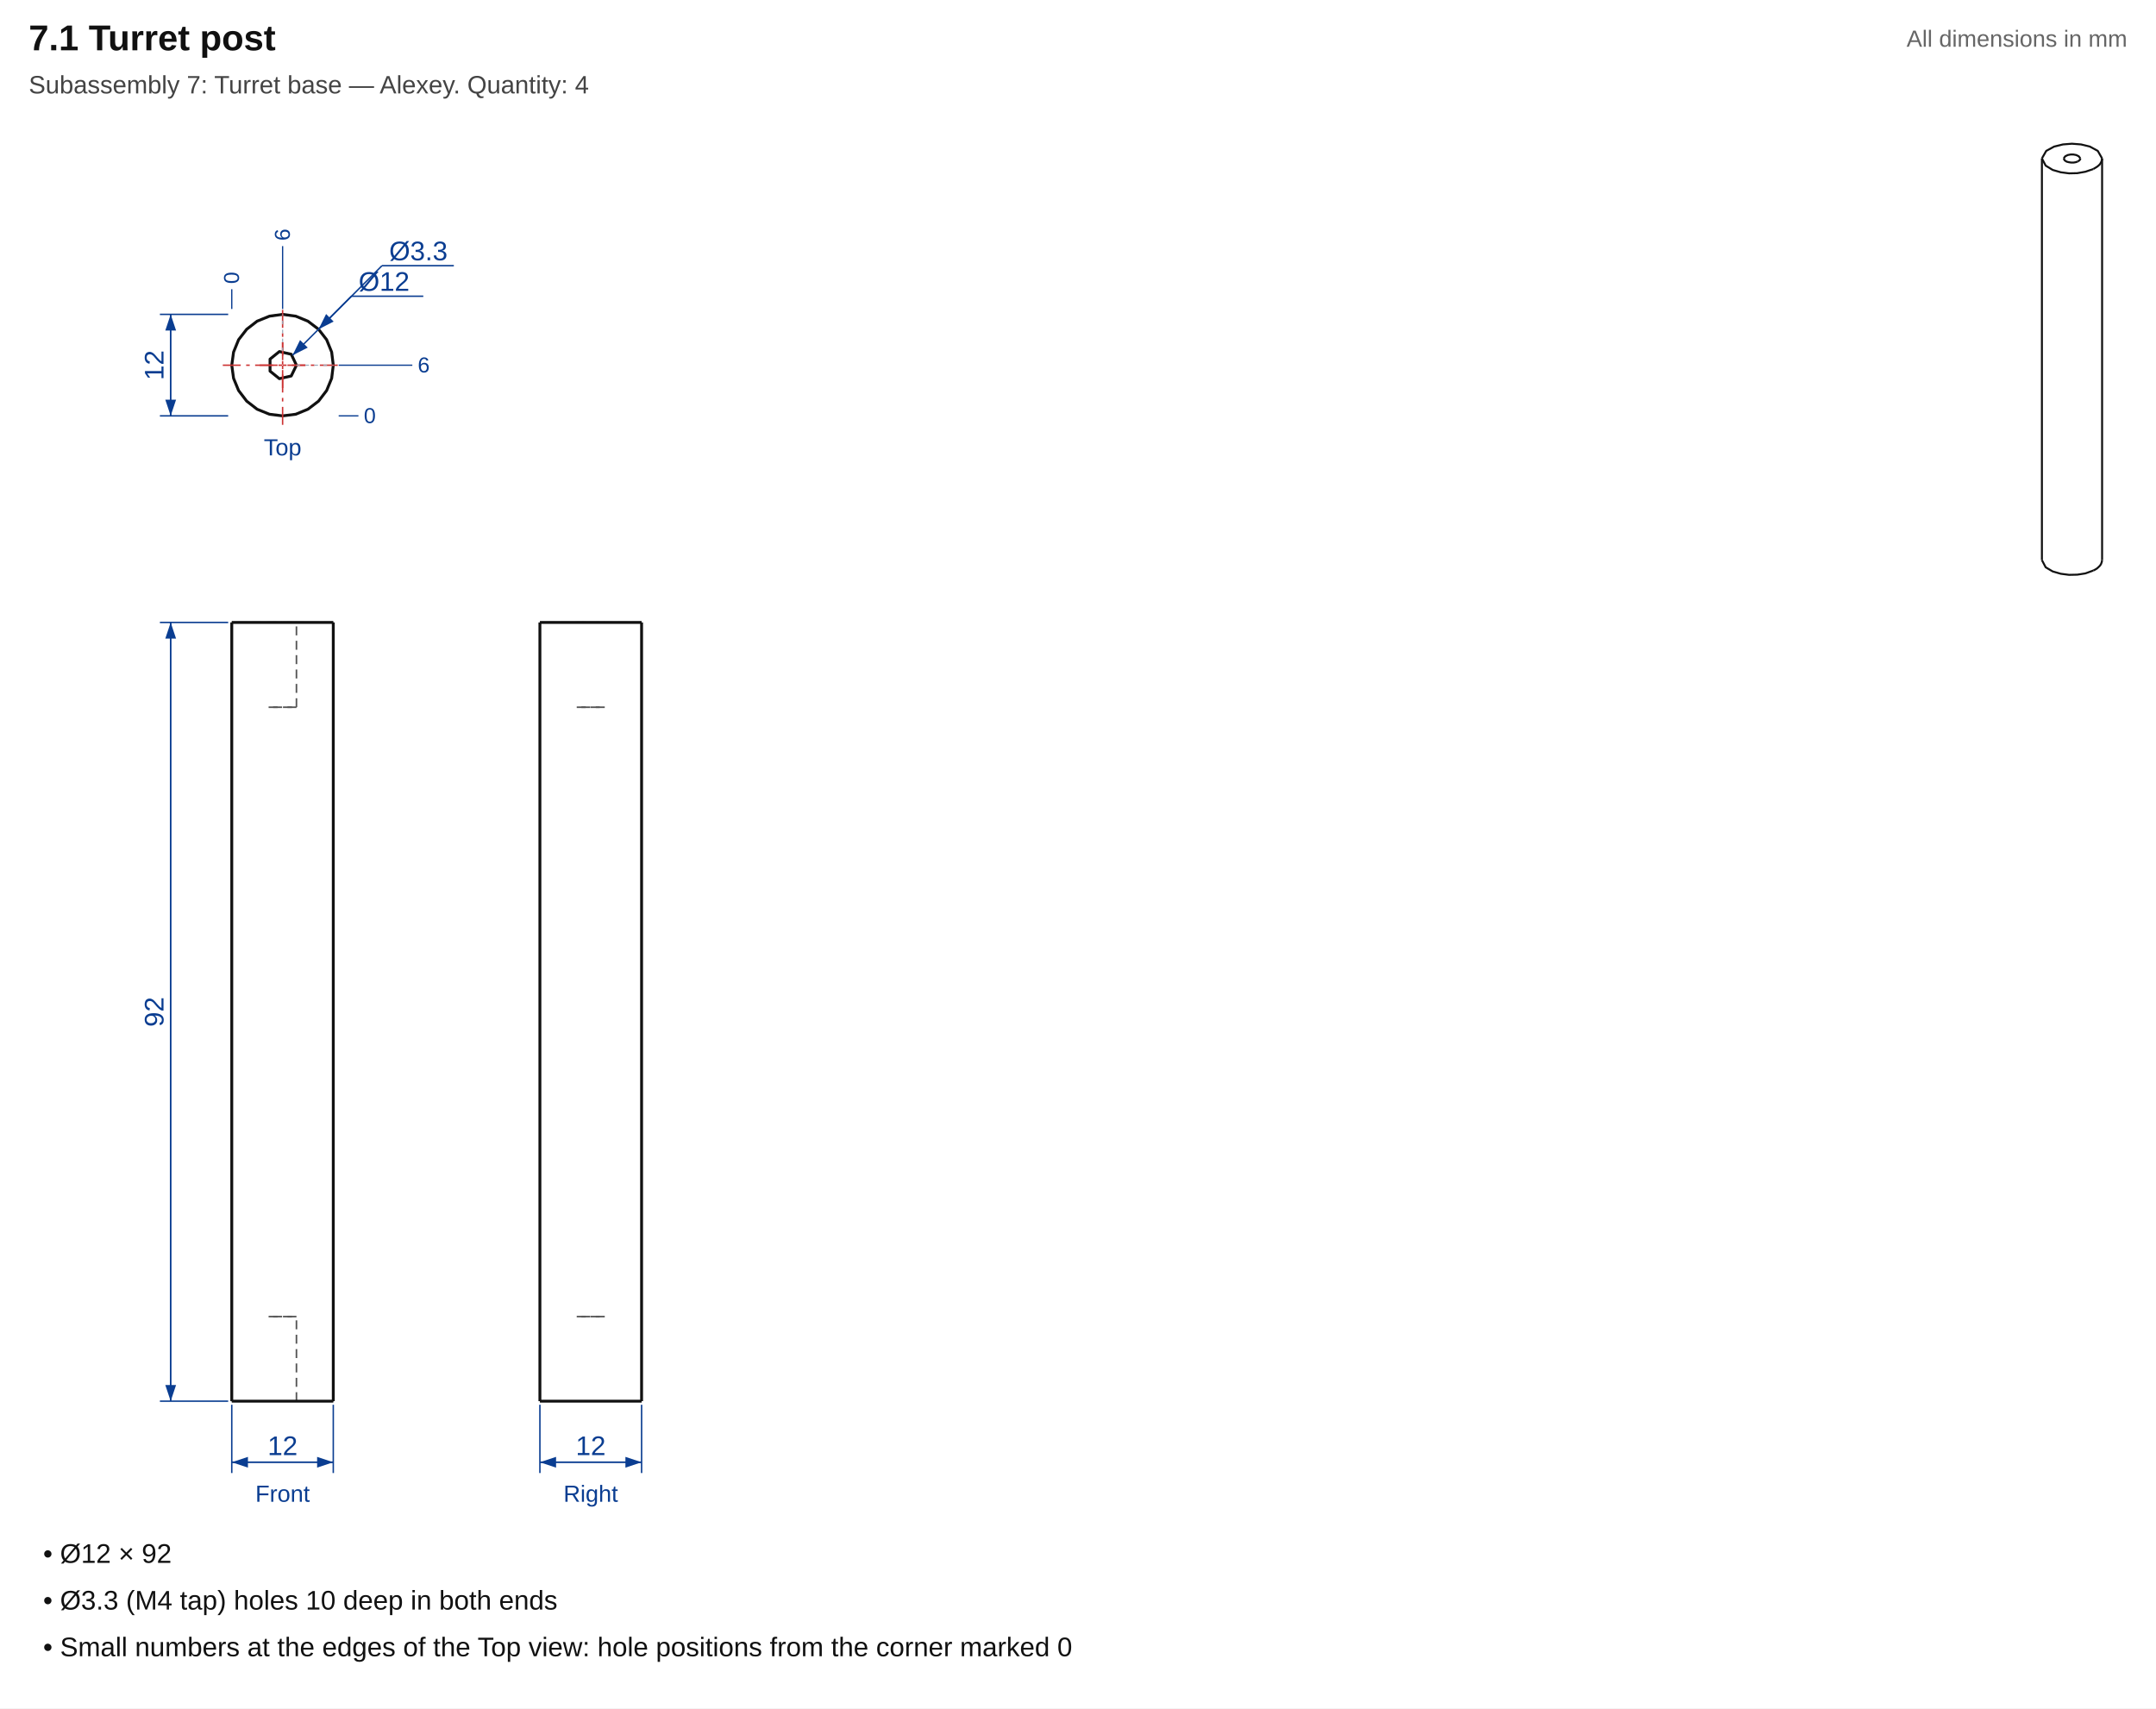
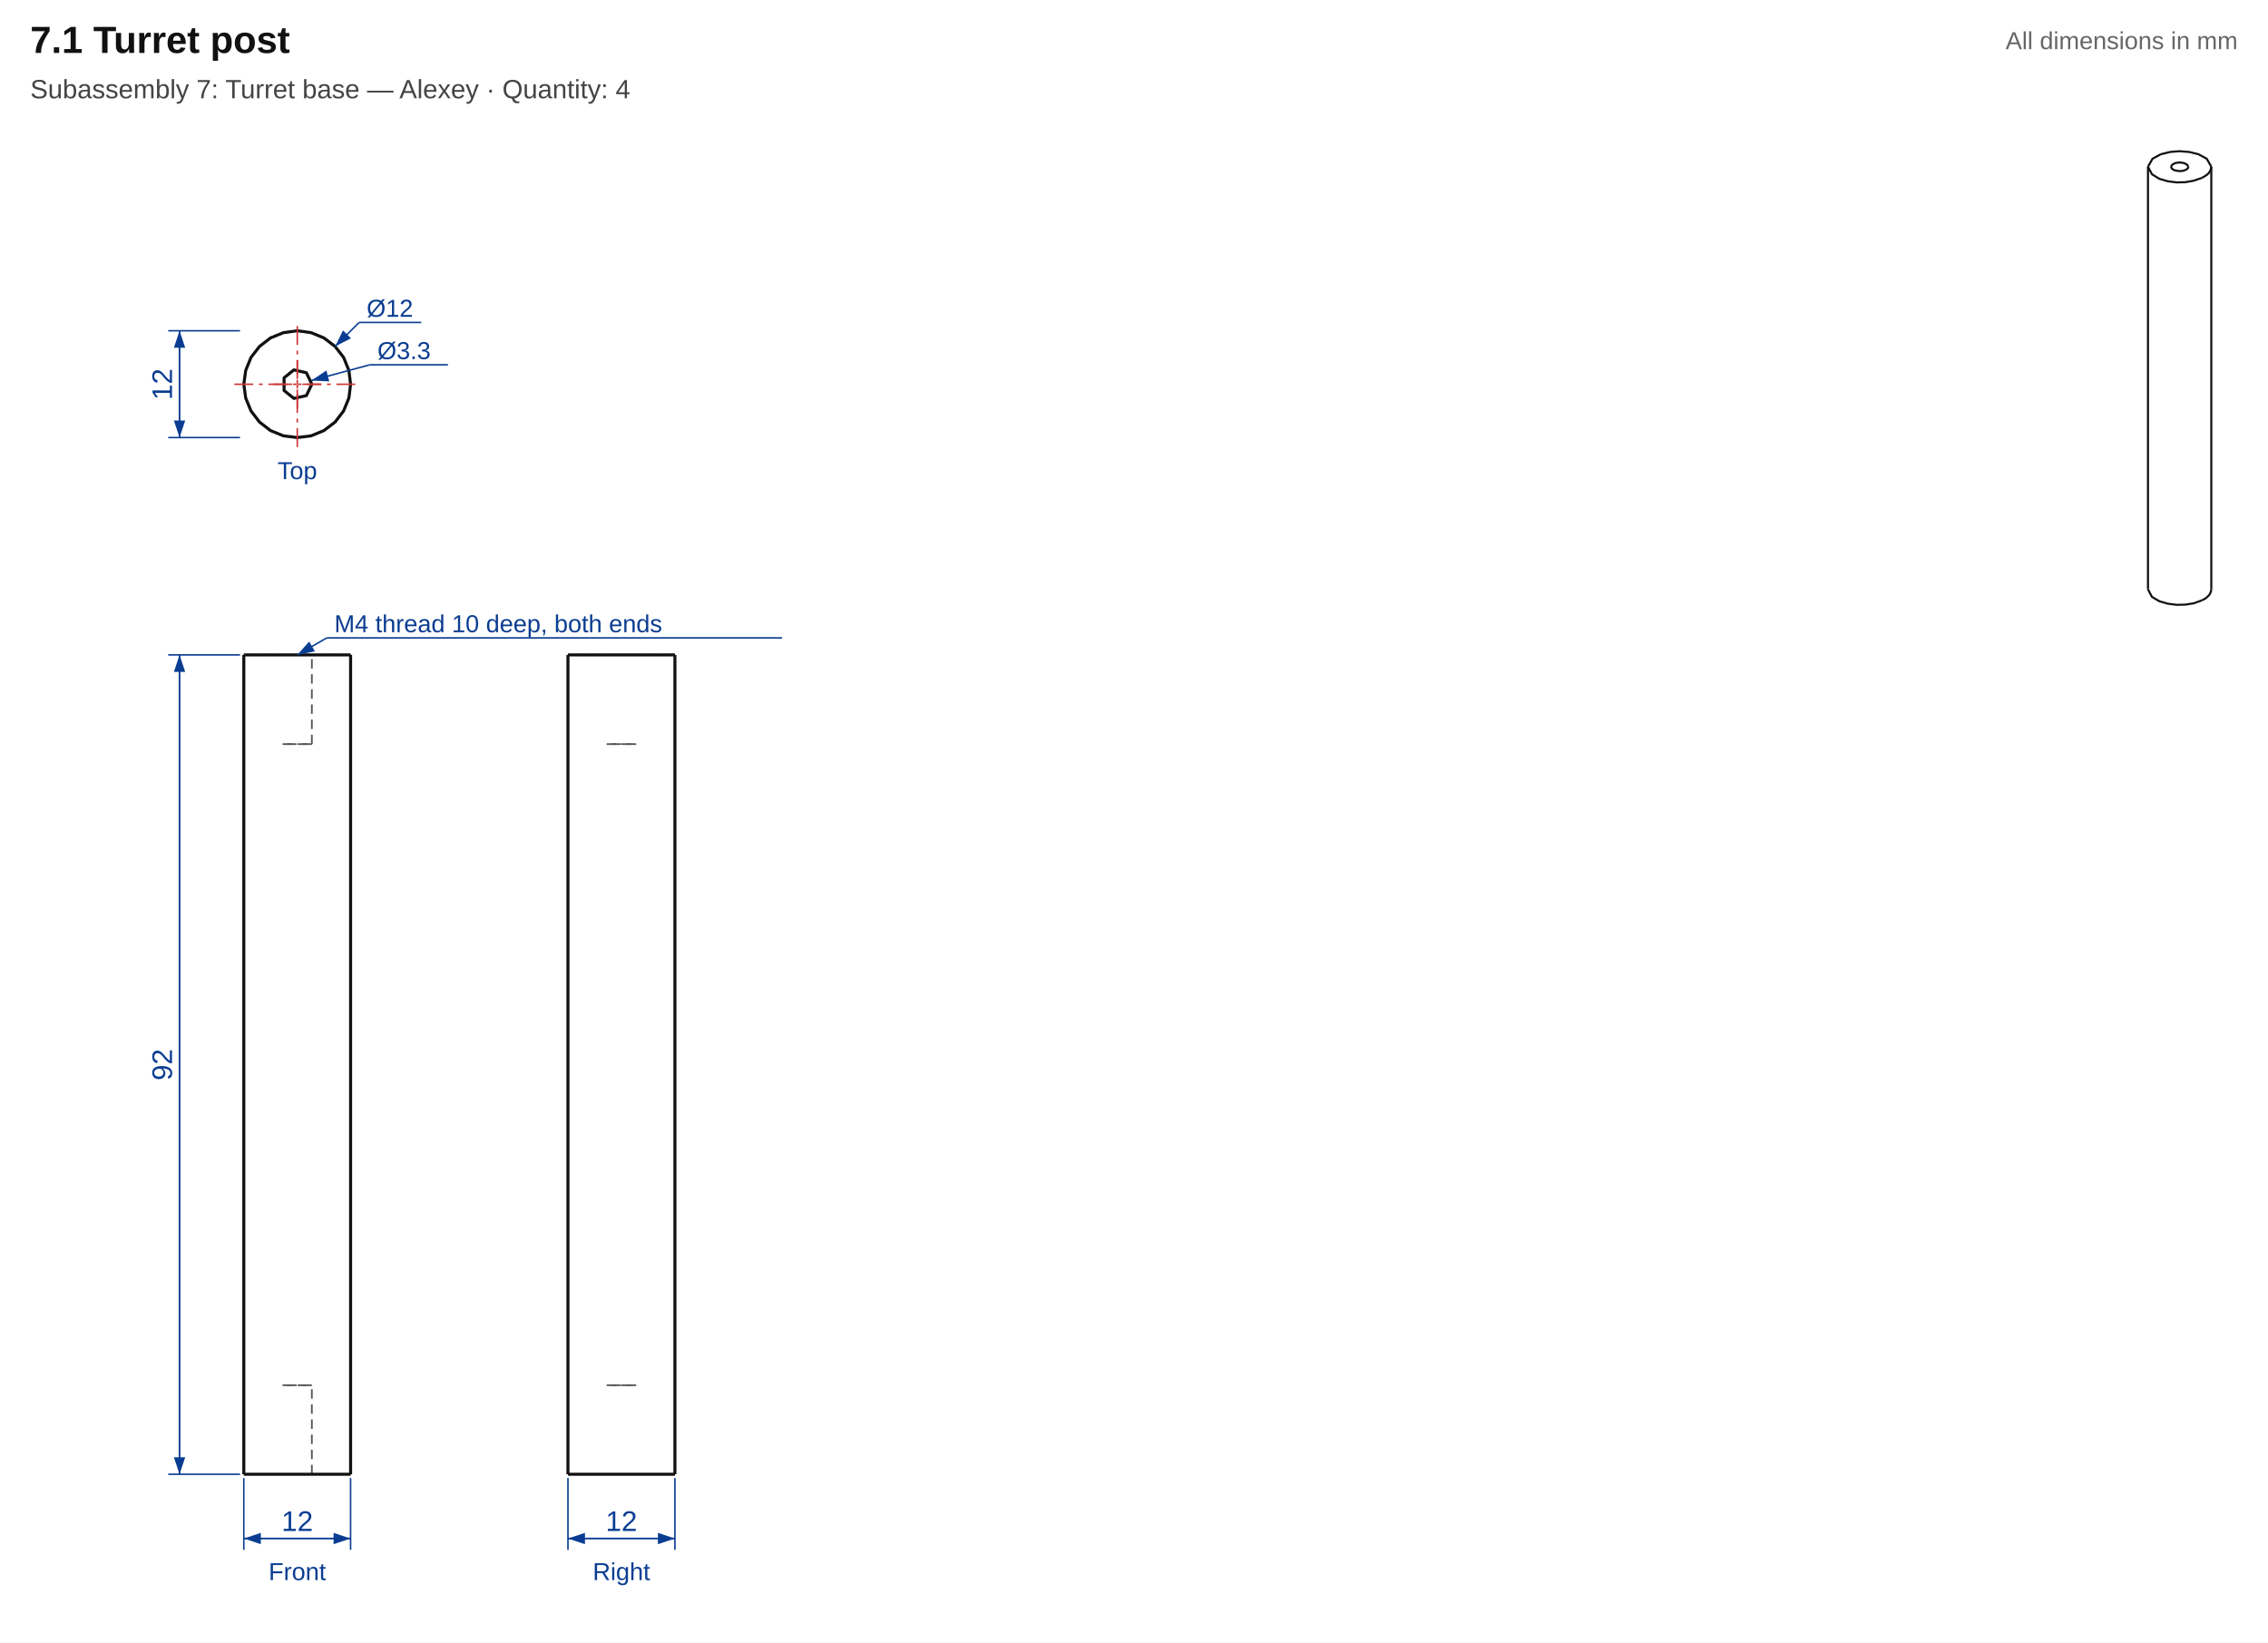
- <svg xmlns="http://www.w3.org/2000/svg" viewBox="0 0 1200 951" width="1200" height="951">
+ <svg xmlns="http://www.w3.org/2000/svg" viewBox="0 0 1200 869" width="1200" height="869">
  <rect width="100%" height="100%" fill="white" />
  <text x="16" y="28" font-size="20" font-weight="bold" font-family="Arial,Helvetica,sans-serif" fill="#111">7.1  Turret post</text>
  <text x="1184" y="26" font-size="13" text-anchor="end" font-family="Arial,Helvetica,sans-serif" fill="#666">All dimensions in mm</text>
  <polyline points="185.5,780.0 177.5,780.0 169.4,780.0 161.3,780.0 153.2,780.0 145.2,780.0 137.1,780.0 129.0,780.0" fill="none" stroke="#555" stroke-width="0.9" stroke-linejoin="round" stroke-dasharray="5 3" />
  <polyline points="185.5,346.5 177.5,346.5 169.4,346.5 161.3,346.5 153.2,346.5 145.2,346.5 137.1,346.5 129.0,346.5" fill="none" stroke="#555" stroke-width="0.9" stroke-linejoin="round" stroke-dasharray="5 3" />
  <polyline points="165.0,780.0 162.8,780.0 160.6,780.0 158.4,780.0 156.2,780.0 153.9,780.0 151.7,780.0 149.5,780.0" fill="none" stroke="#555" stroke-width="0.9" stroke-linejoin="round" stroke-dasharray="5 3" />
  <polyline points="149.5,780.0 151.7,780.0 153.9,780.0 156.2,780.0 158.4,780.0 160.6,780.0 162.8,780.0 165.0,780.0" fill="none" stroke="#555" stroke-width="0.9" stroke-linejoin="round" stroke-dasharray="5 3" />
  <polyline points="165.0,346.5 162.8,346.5 160.6,346.5 158.4,346.5 156.2,346.5 153.9,346.5 151.7,346.5 149.5,346.5" fill="none" stroke="#555" stroke-width="0.9" stroke-linejoin="round" stroke-dasharray="5 3" />
  <polyline points="149.5,346.5 151.7,346.5 153.9,346.5 156.2,346.5 158.4,346.5 160.6,346.5 162.8,346.5 165.0,346.5" fill="none" stroke="#555" stroke-width="0.9" stroke-linejoin="round" stroke-dasharray="5 3" />
  <polyline points="165.0,780.0 165.0,732.9" fill="none" stroke="#555" stroke-width="0.9" stroke-linejoin="round" stroke-dasharray="5 3" />
  <polyline points="165.0,732.9 162.8,732.9 160.6,732.9 158.4,732.9 156.2,732.9 153.9,732.9 151.7,732.9 149.5,732.9" fill="none" stroke="#555" stroke-width="0.9" stroke-linejoin="round" stroke-dasharray="5 3" />
  <polyline points="149.5,732.9 151.7,732.9 153.9,732.9 156.2,732.9 158.4,732.9 160.6,732.9 162.8,732.9 165.0,732.9" fill="none" stroke="#555" stroke-width="0.9" stroke-linejoin="round" stroke-dasharray="5 3" />
  <polyline points="165.0,393.7 162.8,393.7 160.6,393.7 158.4,393.7 156.2,393.7 153.9,393.7 151.7,393.7 149.5,393.7" fill="none" stroke="#555" stroke-width="0.9" stroke-linejoin="round" stroke-dasharray="5 3" />
  <polyline points="149.5,393.7 151.7,393.7 153.9,393.7 156.2,393.7 158.4,393.7 160.6,393.7 162.8,393.7 165.0,393.7" fill="none" stroke="#555" stroke-width="0.9" stroke-linejoin="round" stroke-dasharray="5 3" />
  <polyline points="165.0,393.7 165.0,346.5" fill="none" stroke="#555" stroke-width="0.9" stroke-linejoin="round" stroke-dasharray="5 3" />
  <polyline points="185.5,780.0 185.5,346.5" fill="none" stroke="#111" stroke-width="1.6" stroke-linejoin="round" />
  <polyline points="129.0,780.0 137.1,780.0 145.2,780.0 153.2,780.0 161.3,780.0 169.4,780.0 177.5,780.0 185.5,780.0" fill="none" stroke="#111" stroke-width="1.6" stroke-linejoin="round" />
  <polyline points="129.0,346.5 137.1,346.5 145.2,346.5 153.2,346.5 161.3,346.5 169.4,346.5 177.5,346.5 185.5,346.5" fill="none" stroke="#111" stroke-width="1.6" stroke-linejoin="round" />
  <polyline points="129.0,346.5 129.0,780.0" fill="none" stroke="#111" stroke-width="1.6" stroke-linejoin="round" />
  <line x1="129.0" y1="782.0" x2="129.0" y2="820.0" stroke="#0a3d91" stroke-width="0.8" />
  <line x1="185.5" y1="782.0" x2="185.5" y2="820.0" stroke="#0a3d91" stroke-width="0.8" />
  <line x1="129.0" y1="814.0" x2="185.5" y2="814.0" stroke="#0a3d91" stroke-width="0.9" />
  <polygon points="129.0,814.0 138.0,811.0 138.0,817.0" fill="#0a3d91" />
  <polygon points="185.5,814.0 176.5,817.0 176.5,811.0" fill="#0a3d91" />
  <text x="157.3" y="810.0" font-size="15" font-family="Arial,Helvetica,sans-serif" text-anchor="middle" fill="#0a3d91">12</text>
  <line x1="127.0" y1="780.0" x2="89.0" y2="780.0" stroke="#0a3d91" stroke-width="0.8" />
  <line x1="127.0" y1="346.5" x2="89.0" y2="346.5" stroke="#0a3d91" stroke-width="0.8" />
  <line x1="95.0" y1="780.0" x2="95.0" y2="346.5" stroke="#0a3d91" stroke-width="0.9" />
  <polygon points="95.0,780.0 92.0,771.0 98.0,771.0" fill="#0a3d91" />
  <polygon points="95.0,346.5 98.0,355.5 92.0,355.5" fill="#0a3d91" />
  <text x="91.0" y="563.3" font-size="15" font-family="Arial,Helvetica,sans-serif" text-anchor="middle" fill="#0a3d91" transform="rotate(-90.0 91.0 563.3)">92</text>
+   <line x1="157.3" y1="346.5" x2="172.9" y2="337.5" stroke="#0a3d91" stroke-width="0.8" />
+   <polygon points="157.3,346.5 163.6,339.4 166.6,344.6" fill="#0a3d91" />
+   <line x1="172.9" y1="337.5" x2="413.8" y2="337.5" stroke="#0a3d91" stroke-width="0.8" />
+   <text x="176.9" y="334.5" font-size="13" font-family="Arial,Helvetica,sans-serif" text-anchor="start" fill="#0a3d91">M4 thread 10 deep, both ends</text>
  <text x="157.3" y="836.0" font-size="13" font-family="Arial,Helvetica,sans-serif" text-anchor="middle" fill="#0a3d91">Front</text>
  <polyline points="185.5,203.3 184.6,196.0 181.8,189.1 177.3,183.3 171.4,178.8 164.6,176.0 157.3,175.0 150.0,176.0 143.1,178.8 137.3,183.3 132.8,189.1 130.0,196.0 129.0,203.3 130.0,210.6 132.8,217.4 137.3,223.3 143.1,227.8 150.0,230.6 157.3,231.5 164.6,230.6 171.4,227.8 177.3,223.3 181.8,217.4 184.6,210.6 185.5,203.3" fill="none" stroke="#555" stroke-width="0.9" stroke-linejoin="round" stroke-dasharray="5 3" />
  <polyline points="165.0,203.3 162.1,209.3 155.5,210.8 150.3,206.6 150.3,199.9 155.5,195.7 162.1,197.2 165.0,203.3" fill="none" stroke="#555" stroke-width="0.9" stroke-linejoin="round" stroke-dasharray="5 3" />
  <polyline points="165.0,203.3 162.1,197.2 155.5,195.7 150.3,199.9 150.3,206.6 155.5,210.8 162.1,209.3 165.0,203.3" fill="none" stroke="#555" stroke-width="0.9" stroke-linejoin="round" stroke-dasharray="5 3" />
  <polyline points="165.0,203.3 162.1,197.2 155.5,195.7 150.3,199.9 150.3,206.6 155.5,210.8 162.1,209.3 165.0,203.3" fill="none" stroke="#555" stroke-width="0.9" stroke-linejoin="round" stroke-dasharray="5 3" />
  <polyline points="185.5,203.3 184.6,196.0 181.8,189.1 177.3,183.3 171.4,178.8 164.6,176.0 157.3,175.0 150.0,176.0 143.1,178.8 137.3,183.3 132.8,189.1 130.0,196.0 129.0,203.3 130.0,210.6 132.8,217.4 137.3,223.3 143.1,227.8 150.0,230.6 157.3,231.5 164.6,230.6 171.4,227.8 177.3,223.3 181.8,217.4 184.6,210.6 185.5,203.3" fill="none" stroke="#111" stroke-width="1.6" stroke-linejoin="round" />
  <polyline points="165.0,203.3 162.1,209.3 155.5,210.8 150.3,206.6 150.3,199.9 155.5,195.7 162.1,197.2 165.0,203.3" fill="none" stroke="#111" stroke-width="1.6" stroke-linejoin="round" />
  <line x1="144.5" y1="203.3" x2="170.0" y2="203.3" stroke="#c33" stroke-width="0.8" stroke-dasharray="10 3 2 3" />
  <line x1="157.3" y1="216.0" x2="157.3" y2="190.5" stroke="#c33" stroke-width="0.8" stroke-dasharray="10 3 2 3" />
  <line x1="124.0" y1="203.3" x2="190.5" y2="203.3" stroke="#c33" stroke-width="0.8" stroke-dasharray="10 3 2 3" />
  <line x1="157.3" y1="236.5" x2="157.3" y2="170.0" stroke="#c33" stroke-width="0.8" stroke-dasharray="10 3 2 3" />
  <line x1="127.0" y1="231.5" x2="89.0" y2="231.5" stroke="#0a3d91" stroke-width="0.8" />
  <line x1="127.0" y1="175.0" x2="89.0" y2="175.0" stroke="#0a3d91" stroke-width="0.8" />
  <line x1="95.0" y1="231.5" x2="95.0" y2="175.0" stroke="#0a3d91" stroke-width="0.9" />
  <polygon points="95.0,231.5 92.0,222.5 98.0,222.5" fill="#0a3d91" />
  <polygon points="95.0,175.0 98.0,184.0 92.0,184.0" fill="#0a3d91" />
  <text x="91.0" y="203.3" font-size="15" font-family="Arial,Helvetica,sans-serif" text-anchor="middle" fill="#0a3d91" transform="rotate(-90.0 91.0 203.3)">12</text>
-   <line x1="129.0" y1="172.0" x2="129.0" y2="161.0" stroke="#0a3d91" stroke-width="0.7" />
-   <text x="133.0" y="158.0" font-size="12" font-family="Arial,Helvetica,sans-serif" text-anchor="start" fill="#0a3d91" transform="rotate(-90 133.0 158.0)">0</text>
-   <line x1="157.3" y1="195.5" x2="157.3" y2="175.0" stroke="#9ab" stroke-width="0.6" stroke-dasharray="2 3" />
-   <line x1="157.3" y1="175.0" x2="157.3" y2="175.0" stroke="#9ab" stroke-width="0.6" stroke-dasharray="2 3" />
-   <line x1="157.3" y1="172.0" x2="157.3" y2="137.0" stroke="#0a3d91" stroke-width="0.7" />
-   <text x="161.3" y="134.0" font-size="12" font-family="Arial,Helvetica,sans-serif" text-anchor="start" fill="#0a3d91" transform="rotate(-90 161.3 134.0)">6</text>
-   <line x1="188.5" y1="231.5" x2="199.5" y2="231.5" stroke="#0a3d91" stroke-width="0.7" />
-   <text x="202.5" y="235.5" font-size="12" font-family="Arial,Helvetica,sans-serif" text-anchor="start" fill="#0a3d91">0</text>
-   <line x1="165.0" y1="203.3" x2="185.5" y2="203.3" stroke="#9ab" stroke-width="0.6" stroke-dasharray="2 3" />
-   <line x1="185.5" y1="203.3" x2="185.5" y2="203.3" stroke="#9ab" stroke-width="0.6" stroke-dasharray="2 3" />
-   <line x1="188.5" y1="203.3" x2="229.5" y2="203.3" stroke="#0a3d91" stroke-width="0.7" />
-   <text x="232.5" y="207.3" font-size="12" font-family="Arial,Helvetica,sans-serif" text-anchor="start" fill="#0a3d91">6</text>
-   <line x1="177.3" y1="183.3" x2="195.6" y2="164.9" stroke="#0a3d91" stroke-width="0.8" />
+   <line x1="177.3" y1="183.3" x2="190.0" y2="170.6" stroke="#0a3d91" stroke-width="0.8" />
  <polygon points="177.3,183.3 181.5,174.8 185.7,179.0" fill="#0a3d91" />
-   <line x1="195.6" y1="164.9" x2="235.6" y2="164.9" stroke="#0a3d91" stroke-width="0.8" />
-   <text x="199.6" y="161.9" font-size="15" font-family="Arial,Helvetica,sans-serif" text-anchor="start" fill="#0a3d91">Ø12</text>
-   <line x1="162.8" y1="197.8" x2="212.6" y2="147.9" stroke="#0a3d91" stroke-width="0.8" />
-   <polygon points="162.8,197.8 167.0,189.3 171.3,193.5" fill="#0a3d91" />
-   <line x1="212.6" y1="147.9" x2="252.6" y2="147.9" stroke="#0a3d91" stroke-width="0.8" />
-   <text x="216.6" y="144.9" font-size="15" font-family="Arial,Helvetica,sans-serif" text-anchor="start" fill="#0a3d91">Ø3.3</text>
+   <line x1="190.0" y1="170.6" x2="222.9" y2="170.6" stroke="#0a3d91" stroke-width="0.8" />
+   <text x="194.0" y="167.6" font-size="13" font-family="Arial,Helvetica,sans-serif" text-anchor="start" fill="#0a3d91">Ø12</text>
+   <line x1="164.8" y1="201.3" x2="195.7" y2="193.0" stroke="#0a3d91" stroke-width="0.8" />
+   <polygon points="164.8,201.3 172.7,196.0 174.2,201.8" fill="#0a3d91" />
+   <line x1="195.7" y1="193.0" x2="237.0" y2="193.0" stroke="#0a3d91" stroke-width="0.8" />
+   <text x="199.7" y="190.0" font-size="13" font-family="Arial,Helvetica,sans-serif" text-anchor="start" fill="#0a3d91">Ø3.3</text>
  <text x="157.3" y="253.5" font-size="13" font-family="Arial,Helvetica,sans-serif" text-anchor="middle" fill="#0a3d91">Top</text>
  <polyline points="357.1,780.0 349.0,780.0 340.9,780.0 332.8,780.0 324.8,780.0 316.7,780.0 308.6,780.0 300.5,780.0" fill="none" stroke="#555" stroke-width="0.9" stroke-linejoin="round" stroke-dasharray="5 3" />
  <polyline points="357.1,346.5 349.0,346.5 340.9,346.5 332.8,346.5 324.8,346.5 316.7,346.5 308.6,346.5 300.5,346.5" fill="none" stroke="#555" stroke-width="0.9" stroke-linejoin="round" stroke-dasharray="5 3" />
  <polyline points="328.8,780.0 327.7,780.0 326.6,780.0 325.5,780.0 324.4,780.0 323.3,780.0 322.1,780.0 321.0,780.0" fill="none" stroke="#555" stroke-width="0.9" stroke-linejoin="round" stroke-dasharray="5 3" />
  <polyline points="321.0,780.0 323.3,780.0 325.5,780.0 327.7,780.0 329.9,780.0 332.1,780.0 334.4,780.0 336.6,780.0" fill="none" stroke="#555" stroke-width="0.9" stroke-linejoin="round" stroke-dasharray="5 3" />
  <polyline points="336.6,780.0 335.5,780.0 334.4,780.0 333.2,780.0 332.1,780.0 331.0,780.0 329.9,780.0 328.8,780.0" fill="none" stroke="#555" stroke-width="0.9" stroke-linejoin="round" stroke-dasharray="5 3" />
  <polyline points="328.8,346.5 327.7,346.5 326.6,346.5 325.5,346.5 324.4,346.5 323.3,346.5 322.1,346.5 321.0,346.5" fill="none" stroke="#555" stroke-width="0.9" stroke-linejoin="round" stroke-dasharray="5 3" />
  <polyline points="321.0,346.5 323.3,346.5 325.5,346.5 327.7,346.5 329.9,346.5 332.1,346.5 334.4,346.5 336.6,346.5" fill="none" stroke="#555" stroke-width="0.9" stroke-linejoin="round" stroke-dasharray="5 3" />
  <polyline points="336.6,346.5 335.5,346.5 334.4,346.5 333.2,346.5 332.1,346.5 331.0,346.5 329.9,346.5 328.8,346.5" fill="none" stroke="#555" stroke-width="0.9" stroke-linejoin="round" stroke-dasharray="5 3" />
  <polyline points="328.8,732.9 329.9,732.9 331.0,732.9 332.1,732.9 333.2,732.9 334.4,732.9 335.5,732.9 336.6,732.9" fill="none" stroke="#555" stroke-width="0.9" stroke-linejoin="round" stroke-dasharray="5 3" />
  <polyline points="336.6,732.9 334.4,732.9 332.1,732.9 329.9,732.9 327.7,732.9 325.5,732.9 323.3,732.9 321.0,732.9" fill="none" stroke="#555" stroke-width="0.9" stroke-linejoin="round" stroke-dasharray="5 3" />
  <polyline points="321.0,732.9 322.1,732.9 323.3,732.9 324.4,732.9 325.5,732.9 326.6,732.9 327.7,732.9 328.8,732.9" fill="none" stroke="#555" stroke-width="0.9" stroke-linejoin="round" stroke-dasharray="5 3" />
  <polyline points="328.8,393.7 329.9,393.7 331.0,393.7 332.1,393.7 333.2,393.7 334.4,393.7 335.5,393.7 336.6,393.7" fill="none" stroke="#555" stroke-width="0.9" stroke-linejoin="round" stroke-dasharray="5 3" />
  <polyline points="336.6,393.7 334.4,393.7 332.1,393.7 329.9,393.7 327.7,393.7 325.5,393.7 323.3,393.7 321.0,393.7" fill="none" stroke="#555" stroke-width="0.9" stroke-linejoin="round" stroke-dasharray="5 3" />
  <polyline points="321.0,393.7 322.1,393.7 323.3,393.7 324.4,393.7 325.5,393.7 326.6,393.7 327.7,393.7 328.8,393.7" fill="none" stroke="#555" stroke-width="0.9" stroke-linejoin="round" stroke-dasharray="5 3" />
  <polyline points="328.8,780.0 332.8,780.0 336.9,780.0 340.9,780.0 345.0,780.0 349.0,780.0 353.0,780.0 357.1,780.0" fill="none" stroke="#111" stroke-width="1.6" stroke-linejoin="round" />
  <polyline points="300.5,780.0 304.6,780.0 308.6,780.0 312.7,780.0 316.7,780.0 320.7,780.0 324.8,780.0 328.8,780.0" fill="none" stroke="#111" stroke-width="1.6" stroke-linejoin="round" />
  <polyline points="328.8,346.5 332.8,346.5 336.9,346.5 340.9,346.5 345.0,346.5 349.0,346.5 353.0,346.5 357.1,346.5" fill="none" stroke="#111" stroke-width="1.6" stroke-linejoin="round" />
  <polyline points="300.5,346.5 304.6,346.5 308.6,346.5 312.7,346.5 316.7,346.5 320.7,346.5 324.8,346.5 328.8,346.5" fill="none" stroke="#111" stroke-width="1.6" stroke-linejoin="round" />
  <polyline points="300.5,346.5 300.5,780.0" fill="none" stroke="#111" stroke-width="1.6" stroke-linejoin="round" />
  <polyline points="357.1,346.5 357.1,780.0" fill="none" stroke="#111" stroke-width="1.6" stroke-linejoin="round" />
  <line x1="300.5" y1="782.0" x2="300.5" y2="820.0" stroke="#0a3d91" stroke-width="0.8" />
  <line x1="357.1" y1="782.0" x2="357.1" y2="820.0" stroke="#0a3d91" stroke-width="0.8" />
  <line x1="300.5" y1="814.0" x2="357.1" y2="814.0" stroke="#0a3d91" stroke-width="0.9" />
  <polygon points="300.5,814.0 309.5,811.0 309.5,817.0" fill="#0a3d91" />
  <polygon points="357.1,814.0 348.1,817.0 348.1,811.0" fill="#0a3d91" />
  <text x="328.8" y="810.0" font-size="15" font-family="Arial,Helvetica,sans-serif" text-anchor="middle" fill="#0a3d91">12</text>
  <text x="328.8" y="836.0" font-size="13" font-family="Arial,Helvetica,sans-serif" text-anchor="middle" fill="#0a3d91">Right</text>
  <polyline points="1165.1,317.6 1166.1,317.1 1167.1,316.5 1168.0,315.7 1168.8,314.9 1169.4,314.0 1169.8,312.9 1170.0,311.8" fill="none" stroke="#111" stroke-width="1.1" stroke-linejoin="round" />
  <polyline points="1136.5,311.8 1138.6,315.8 1142.5,318.1 1147.0,319.4 1151.6,320.0 1156.2,319.9 1160.7,319.2 1165.1,317.6" fill="none" stroke="#111" stroke-width="1.1" stroke-linejoin="round" />
  <polyline points="1165.1,94.1 1166.1,93.5 1167.1,92.9 1168.0,92.2 1168.8,91.4 1169.4,90.4 1169.8,89.4 1170.0,88.2" fill="none" stroke="#111" stroke-width="1.1" stroke-linejoin="round" />
  <polyline points="1170.0,88.2 1167.6,84.0 1163.2,81.6 1158.3,80.4 1153.2,80.0 1148.2,80.4 1143.3,81.6 1138.9,84.0 1136.5,88.2" fill="none" stroke="#111" stroke-width="1.1" stroke-linejoin="round" />
  <polyline points="1136.5,88.2 1138.6,92.2 1142.5,94.6 1147.0,95.9 1151.6,96.5 1156.2,96.4 1160.7,95.6 1165.1,94.1" fill="none" stroke="#111" stroke-width="1.1" stroke-linejoin="round" />
  <polyline points="1156.5,89.9 1155.3,90.3 1154.1,90.5 1152.8,90.5 1151.5,90.3 1150.3,90.0 1149.2,89.3 1148.6,88.2" fill="none" stroke="#111" stroke-width="1.1" stroke-linejoin="round" />
  <polyline points="1148.6,88.2 1149.5,87.0 1150.9,86.3 1152.5,86.0 1154.0,86.0 1155.6,86.3 1157.0,87.0 1157.9,88.2" fill="none" stroke="#111" stroke-width="1.1" stroke-linejoin="round" />
  <polyline points="1157.9,88.2 1157.8,88.6 1157.7,88.8 1157.5,89.1 1157.3,89.3 1157.0,89.5 1156.8,89.7 1156.5,89.9" fill="none" stroke="#111" stroke-width="1.1" stroke-linejoin="round" />
  <polyline points="1136.5,88.2 1136.5,311.8" fill="none" stroke="#111" stroke-width="1.1" stroke-linejoin="round" />
  <polyline points="1170.0,88.2 1170.0,311.8" fill="none" stroke="#111" stroke-width="1.1" stroke-linejoin="round" />
-   <text x="16" y="52" font-size="14" font-family="Arial,Helvetica,sans-serif" fill="#444">Subassembly 7: Turret base — Alexey.  Quantity: 4</text>
-   <text x="24" y="870" font-size="15" font-family="Arial,Helvetica,sans-serif" fill="#111">• Ø12 × 92</text>
-   <text x="24" y="896" font-size="15" font-family="Arial,Helvetica,sans-serif" fill="#111">• Ø3.3 (M4 tap) holes 10 deep in both ends</text>
-   <text x="24" y="922" font-size="15" font-family="Arial,Helvetica,sans-serif" fill="#111">• Small numbers at the edges of the Top view: hole positions from the corner marked 0</text>
+   <text x="16" y="52" font-size="14" font-family="Arial,Helvetica,sans-serif" fill="#444">Subassembly 7: Turret base — Alexey  ·  Quantity: 4</text>
</svg>
